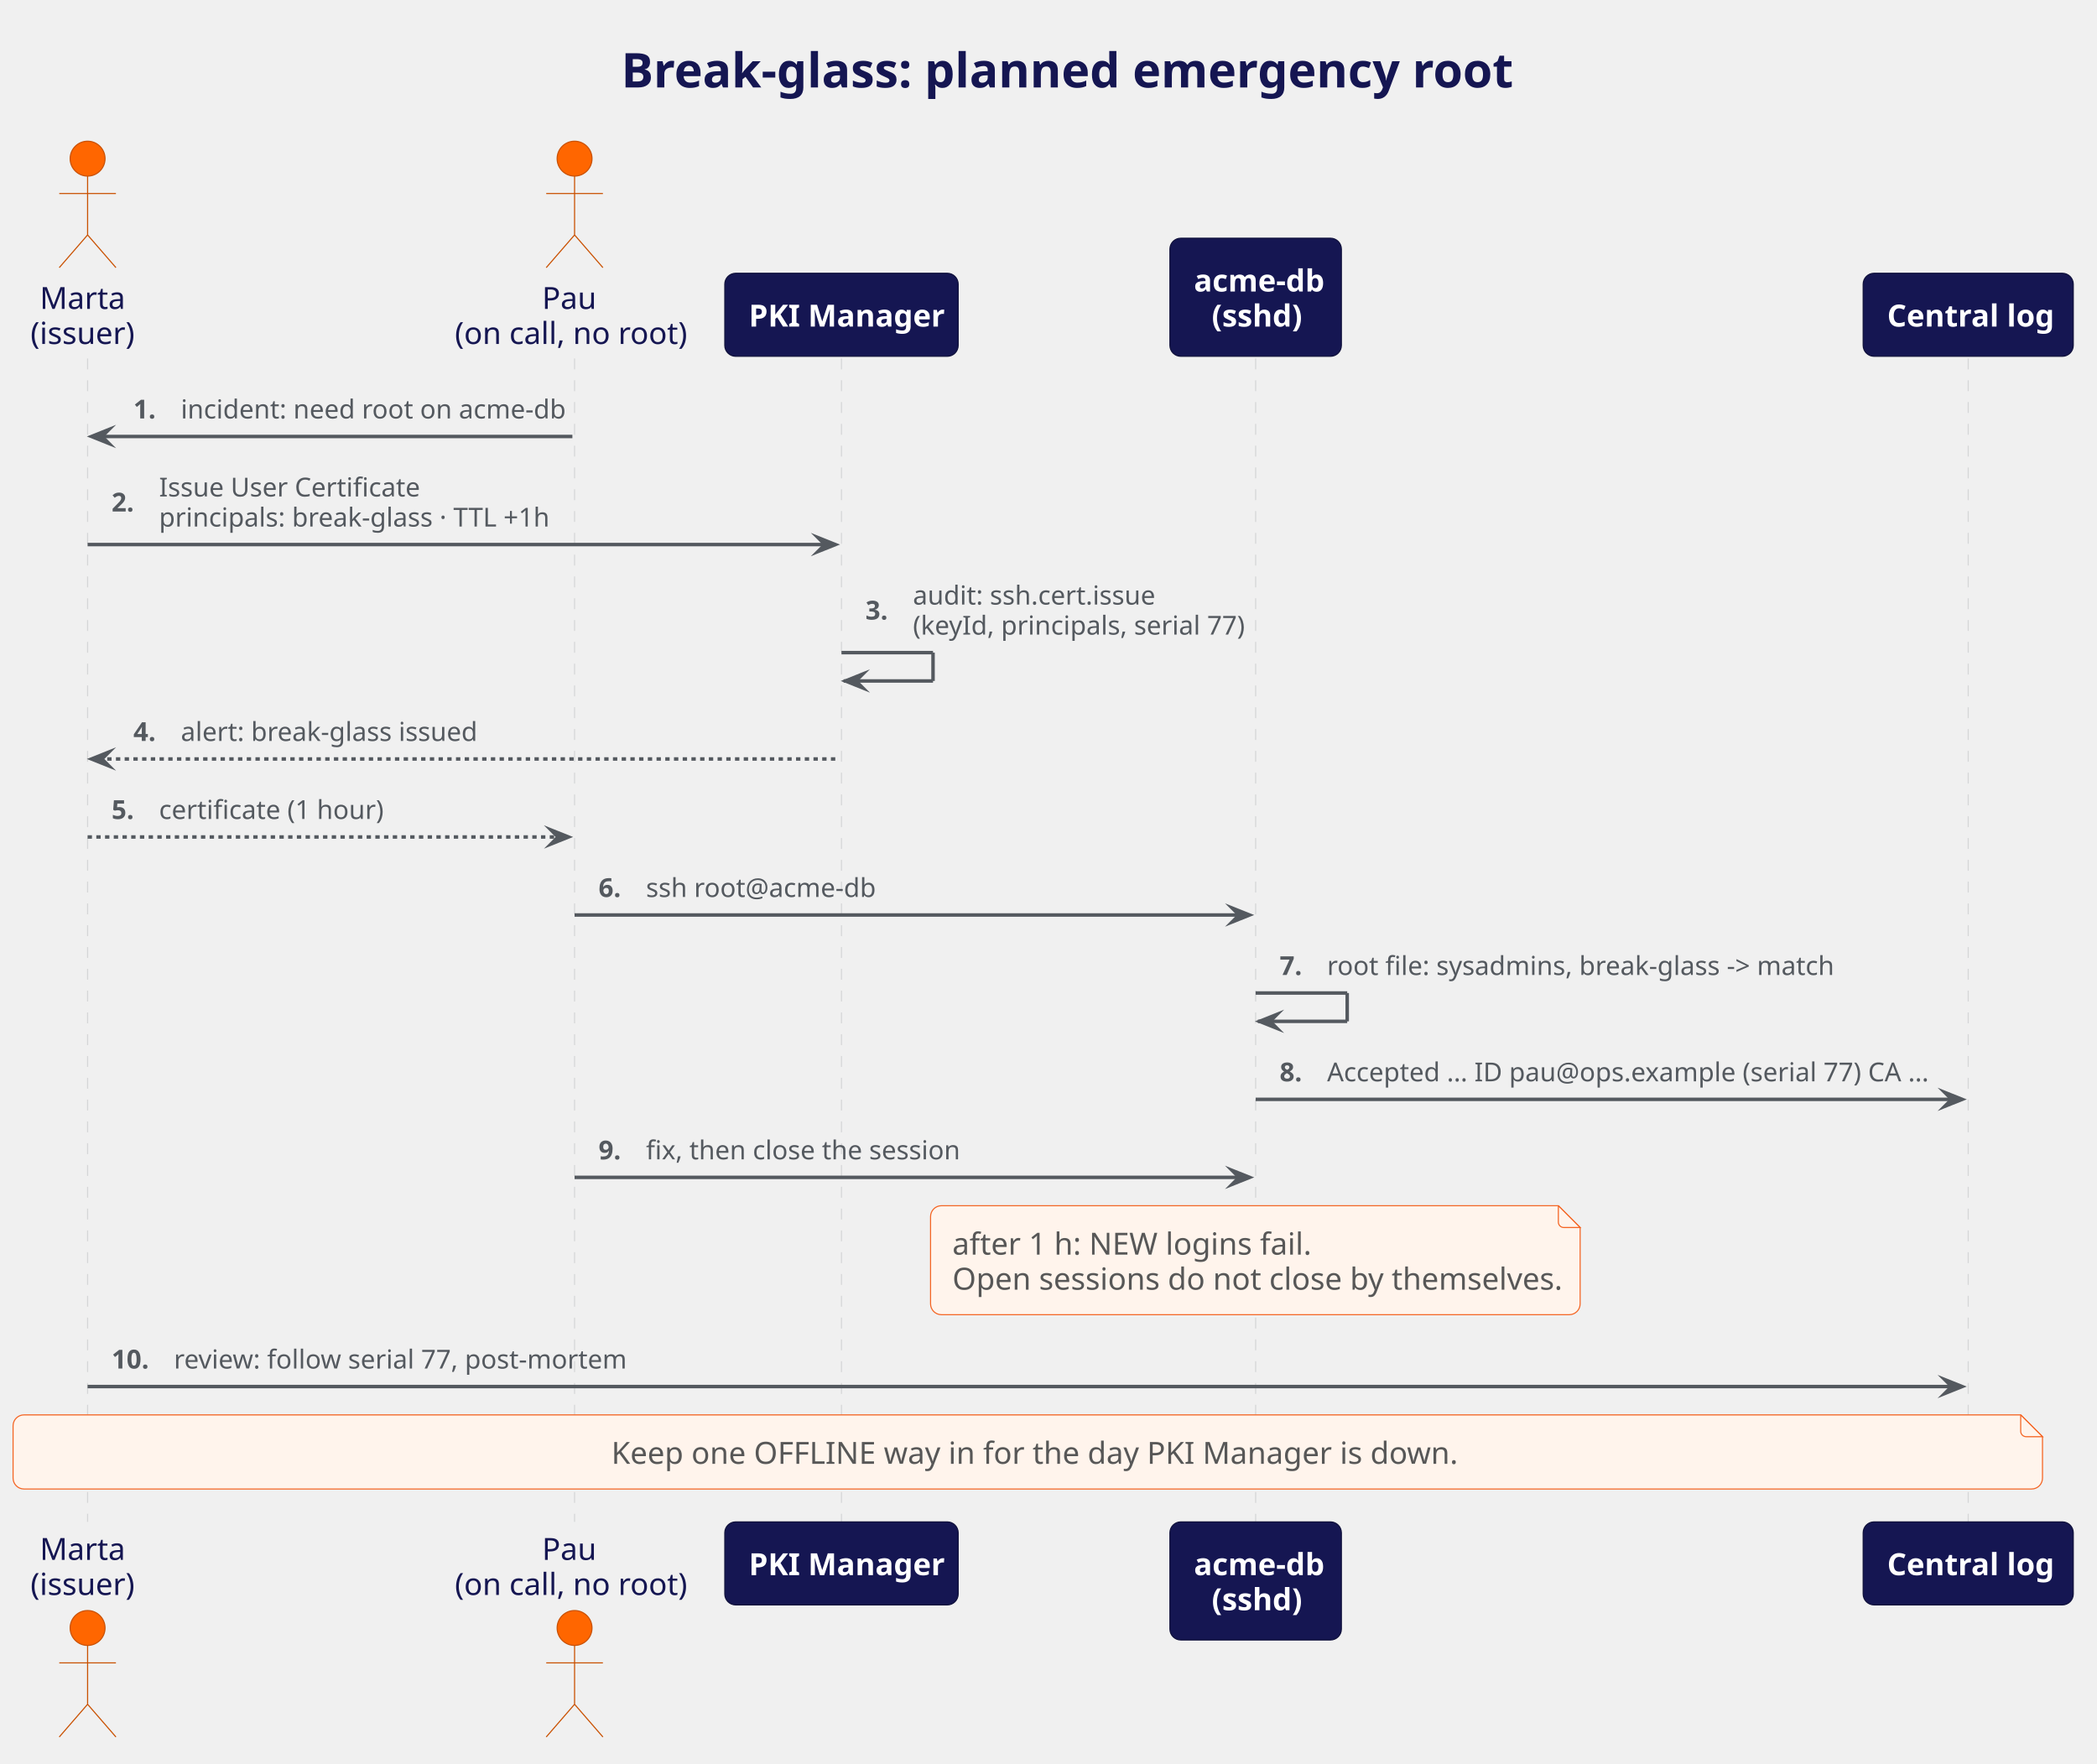
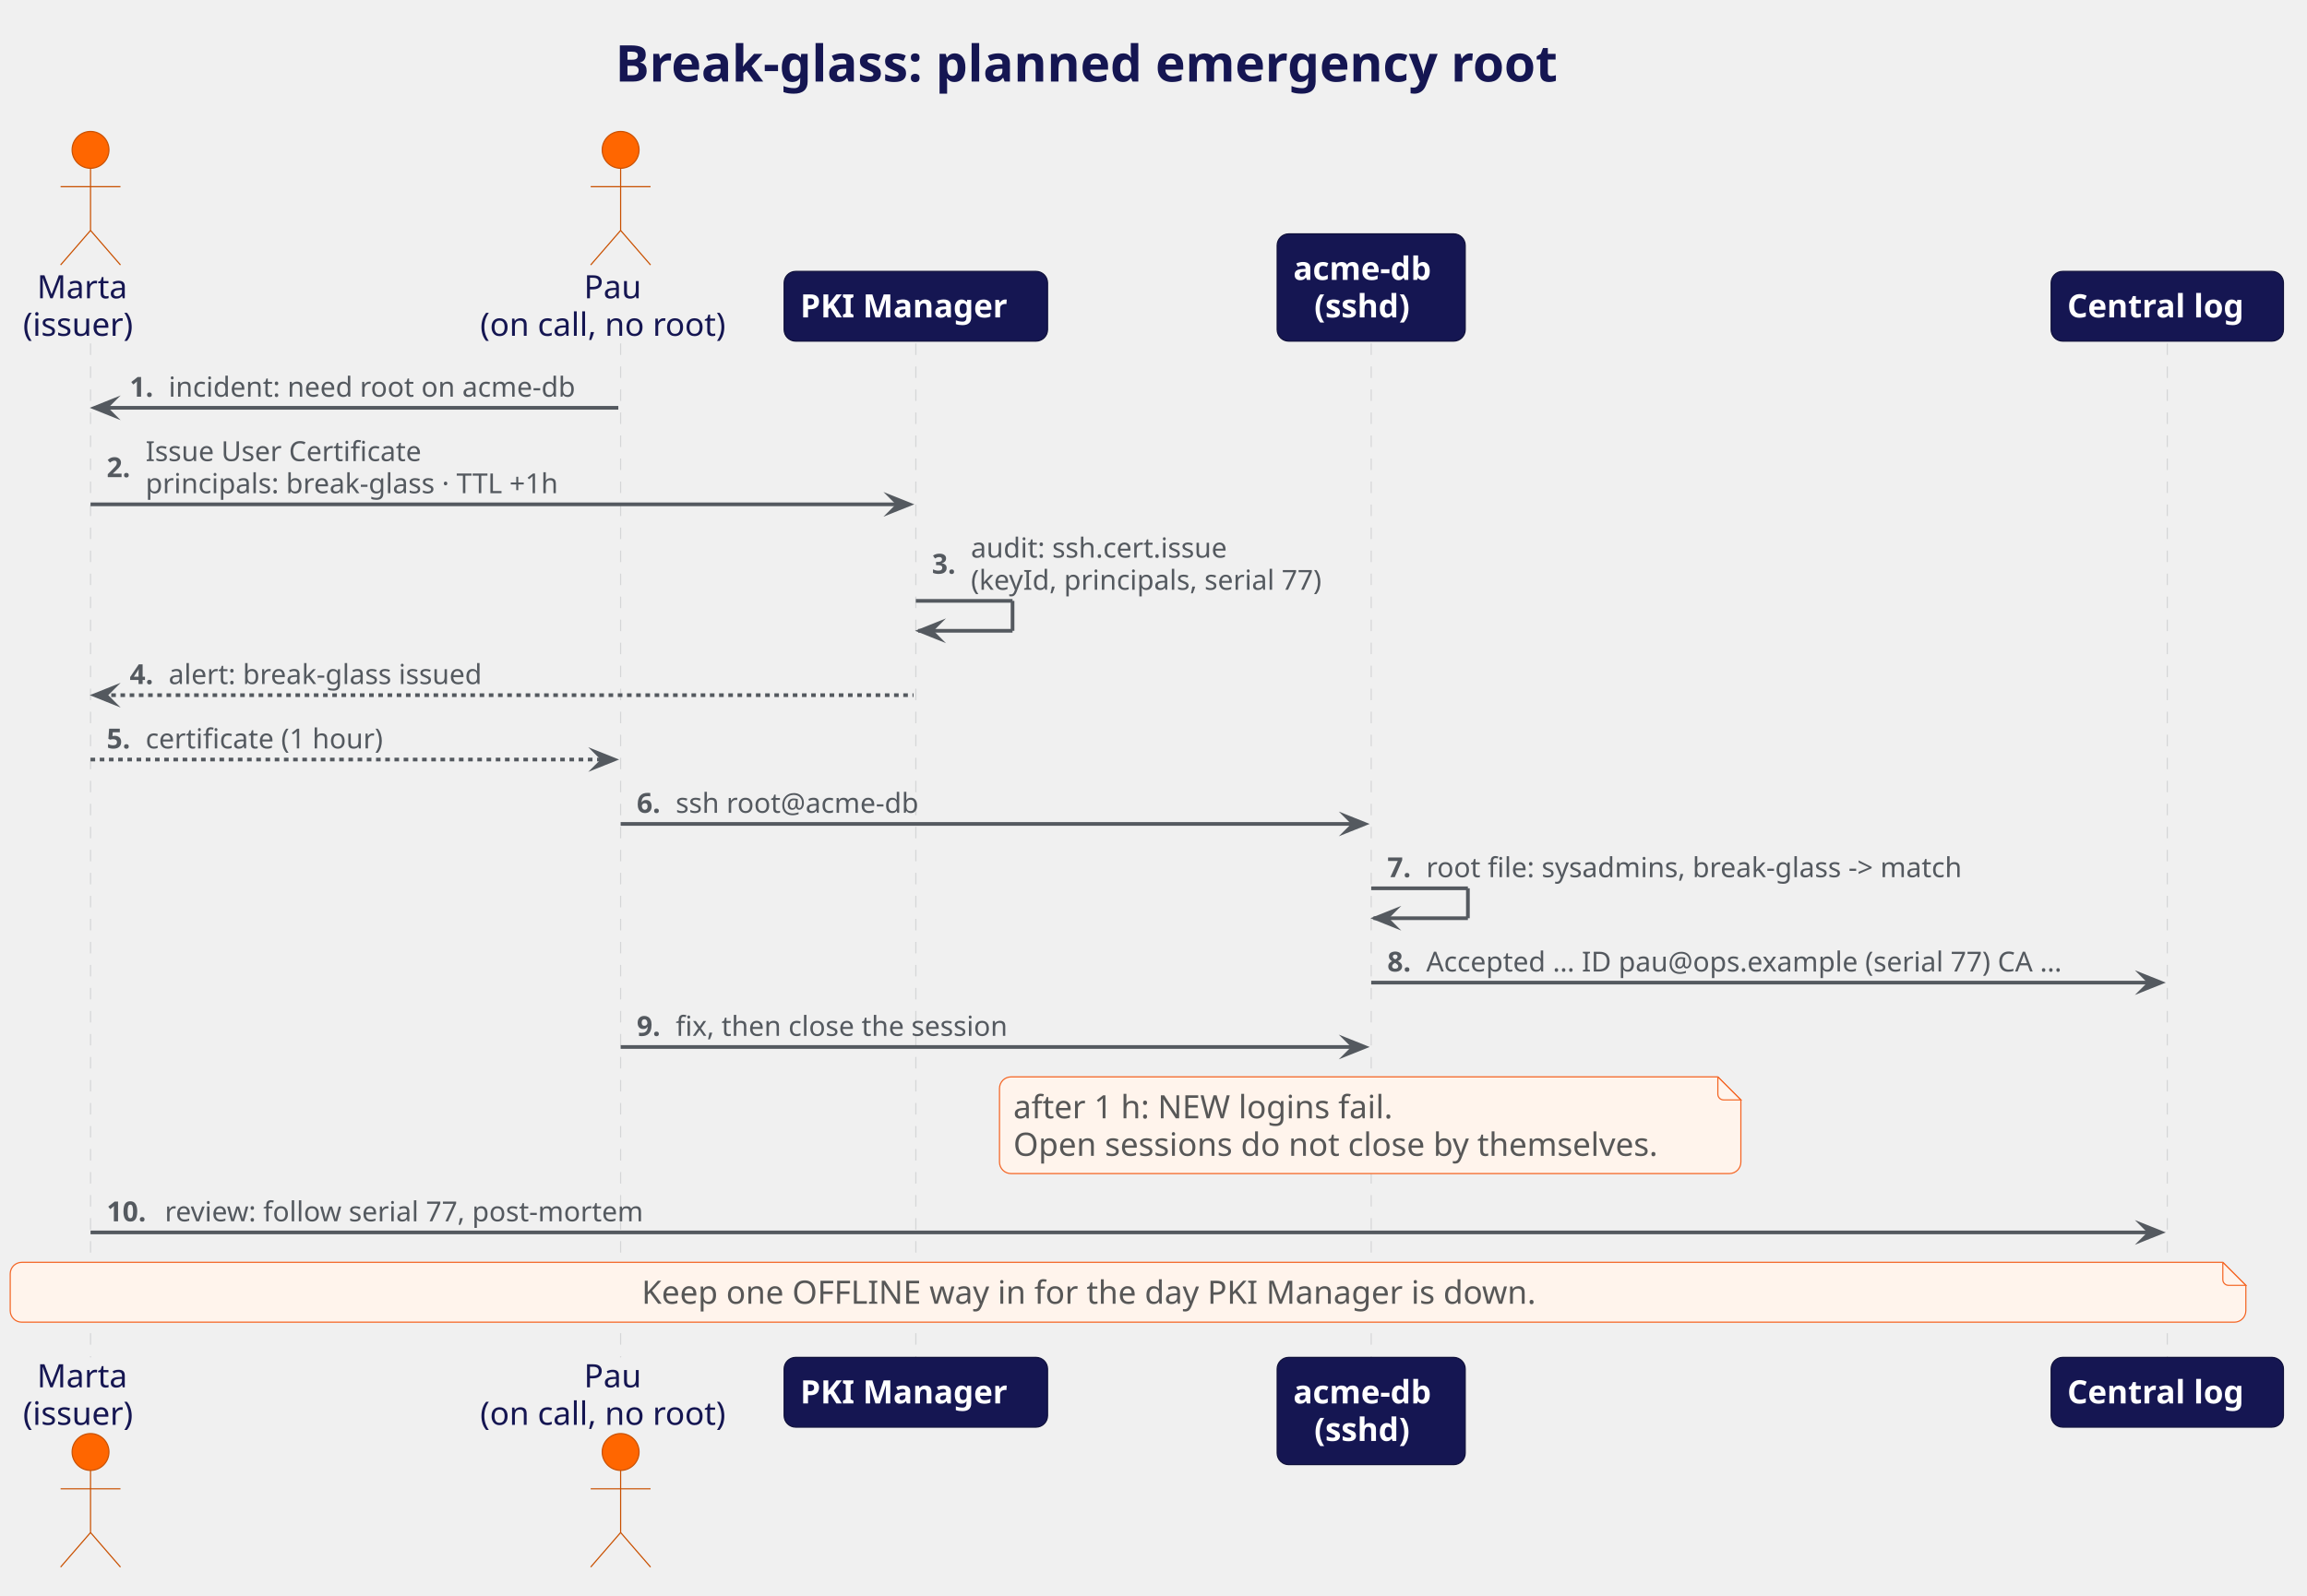
- <svg xmlns="http://www.w3.org/2000/svg" version="1.1" data-diagram-type="SEQUENCE" style="width:962px;height:809px;background:#FFFFFF;" width="962px" height="809px" viewBox="0 0 962 809" zoomAndPan="magnify" preserveAspectRatio="none" contentStyleType="text/css">
+ <svg xmlns="http://www.w3.org/2000/svg" version="1.1" data-diagram-type="SEQUENCE" style="width:1002px;height:693px;background:#FFFFFF;" width="1002px" height="693px" viewBox="0 0 1002 693" zoomAndPan="magnify" preserveAspectRatio="none" contentStyleType="text/css">
  <defs />
  <g font-family="sans-serif" lengthAdjust="spacing">
-     <g class="title" data-source-line="2">
-       <text x="284.981" y="40.12" fill="#151652" font-size="22" textLength="390.149" font-weight="700" font-family="Ubuntu">Break-glass: planned emergency root</text>
+     <g class="title" data-source-line="177">
+       <text x="267.235" y="35.421" fill="#151652" font-size="22" textLength="466.297" font-weight="700" font-family="Ubuntu">Break-glass: planned emergency root</text>
    </g>
-     <g class="participant-lifeline" data-qualified-name="issuer" data-entity-uid="part1" id="part1-lifeline" data-source-line="4">
-       <g>
-         <rect x="36.684" y="164.45" width="8" height="533.715" fill="#000" fill-opacity="0" />
-         <line x1="40.184" y1="164.45" x2="40.184" y2="698.165" style="stroke:#D5D6D7;stroke-width:0.5;stroke-dasharray:5,5;" />
-       </g>
+     <g>
+       <rect x="35.822" y="149.203" width="8" height="440.516" fill="#000" fill-opacity="0" />
+       <line x1="39.322" y1="149.203" x2="39.322" y2="589.719" style="stroke:#D5D6D7;stroke-width:0.5;stroke-dasharray:5,5;" />
    </g>
-     <g class="participant-lifeline" data-qualified-name="pau" data-entity-uid="part2" id="part2-lifeline" data-source-line="5">
-       <g>
-         <rect x="260.085" y="164.45" width="8" height="533.715" fill="#000" fill-opacity="0" />
-         <line x1="263.585" y1="164.45" x2="263.585" y2="698.165" style="stroke:#D5D6D7;stroke-width:0.5;stroke-dasharray:5,5;" />
-       </g>
+     <g>
+       <rect x="266.058" y="149.203" width="8" height="440.516" fill="#000" fill-opacity="0" />
+       <line x1="269.558" y1="149.203" x2="269.558" y2="589.719" style="stroke:#D5D6D7;stroke-width:0.5;stroke-dasharray:5,5;" />
    </g>
-     <g class="participant-lifeline" data-qualified-name="pki" data-entity-uid="part3" id="part3-lifeline" data-source-line="6">
-       <g>
-         <rect x="382.529" y="164.45" width="8" height="533.715" fill="#000" fill-opacity="0" />
-         <line x1="386.029" y1="164.45" x2="386.029" y2="698.165" style="stroke:#D5D6D7;stroke-width:0.5;stroke-dasharray:5,5;" />
-       </g>
+     <g>
+       <rect x="394.278" y="149.203" width="8" height="440.516" fill="#000" fill-opacity="0" />
+       <line x1="397.778" y1="149.203" x2="397.778" y2="589.719" style="stroke:#D5D6D7;stroke-width:0.5;stroke-dasharray:5,5;" />
    </g>
-     <g class="participant-lifeline" data-qualified-name="db" data-entity-uid="part4" id="part4-lifeline" data-source-line="7">
-       <g>
-         <rect x="572.53" y="164.45" width="8" height="533.715" fill="#000" fill-opacity="0" />
-         <line x1="576.03" y1="164.45" x2="576.03" y2="698.165" style="stroke:#D5D6D7;stroke-width:0.5;stroke-dasharray:5,5;" />
-       </g>
+     <g>
+       <rect x="592.049" y="149.203" width="8" height="440.516" fill="#000" fill-opacity="0" />
+       <line x1="595.549" y1="149.203" x2="595.549" y2="589.719" style="stroke:#D5D6D7;stroke-width:0.5;stroke-dasharray:5,5;" />
    </g>
-     <g class="participant-lifeline" data-qualified-name="log" data-entity-uid="part5" id="part5-lifeline" data-source-line="8">
-       <g>
-         <rect x="899.42" y="164.45" width="8" height="533.715" fill="#000" fill-opacity="0" />
-         <line x1="902.92" y1="164.45" x2="902.92" y2="698.165" style="stroke:#D5D6D7;stroke-width:0.5;stroke-dasharray:5,5;" />
-       </g>
+     <g>
+       <rect x="937.821" y="149.203" width="8" height="440.516" fill="#000" fill-opacity="0" />
+       <line x1="941.321" y1="149.203" x2="941.321" y2="589.719" style="stroke:#D5D6D7;stroke-width:0.5;stroke-dasharray:5,5;" />
    </g>
-     <g class="participant participant-head" data-qualified-name="issuer" data-entity-uid="part1" id="part1-head" data-source-line="4">
-       <text x="18.263" y="141.718" fill="#151652" font-size="14" textLength="37.842" font-family="Ubuntu">Marta</text>
-       <text x="14" y="157.804" fill="#151652" font-size="14" textLength="46.368" font-family="Ubuntu">(issuer)</text>
-       <ellipse cx="40.184" cy="72.778" rx="8" ry="8" fill="#F60" style="stroke:#C95000;stroke-width:0.5;" />
-       <path d="M40.184,80.778 L40.184,107.778 M27.184,88.778 L53.184,88.778 M40.184,107.778 L27.184,122.778 M40.184,107.778 L53.184,122.778" style="stroke:#C95000;stroke-width:0.5;" fill="none" />
-     </g>
-     <g class="participant participant-head" data-qualified-name="pau" data-entity-uid="part2" id="part2-head" data-source-line="5">
-       <text x="248.657" y="141.718" fill="#151652" font-size="14" textLength="23.856" font-family="Ubuntu">Pau</text>
-       <text x="208.673" y="157.804" fill="#151652" font-size="14" textLength="103.824" font-family="Ubuntu">(on call, no root)</text>
-       <ellipse cx="263.585" cy="72.778" rx="8" ry="8" fill="#F60" style="stroke:#C95000;stroke-width:0.5;" />
-       <path d="M263.585,80.778 L263.585,107.778 M250.585,88.778 L276.585,88.778 M263.585,107.778 L250.585,122.778 M263.585,107.778 L276.585,122.778" style="stroke:#C95000;stroke-width:0.5;" fill="none" />
-     </g>
-     <g class="participant participant-head" data-qualified-name="pki" data-entity-uid="part3" id="part3-head" data-source-line="6">
-       <rect x="332.497" y="125.364" width="107.064" height="38.086" fill="#151652" style="stroke:#0E0F3A;stroke-width:0.5;" rx="5" ry="5" />
-       <text x="343.497" y="149.804" fill="#FFF" font-size="14" textLength="85.064" font-weight="700" font-family="Ubuntu">PKI Manager</text>
-     </g>
-     <g class="participant participant-head" data-qualified-name="db" data-entity-uid="part4" id="part4-head" data-source-line="7">
-       <rect x="536.701" y="109.278" width="78.658" height="54.172" fill="#151652" style="stroke:#0E0F3A;stroke-width:0.5;" rx="5" ry="5" />
-       <text x="547.701" y="133.718" fill="#FFF" font-size="14" textLength="56.658" font-weight="700" font-family="Ubuntu">acme-db</text>
-       <text x="555.905" y="149.804" fill="#FFF" font-size="14" textLength="40.25" font-weight="700" font-family="Ubuntu">(sshd)</text>
-     </g>
-     <g class="participant participant-head" data-qualified-name="log" data-entity-uid="part5" id="part5-head" data-source-line="8">
-       <rect x="854.729" y="125.364" width="96.382" height="38.086" fill="#151652" style="stroke:#0E0F3A;stroke-width:0.5;" rx="5" ry="5" />
-       <text x="865.729" y="149.804" fill="#FFF" font-size="14" textLength="74.382" font-weight="700" font-family="Ubuntu">Central log</text>
-     </g>
-     <g class="participant participant-tail" data-qualified-name="issuer" data-entity-uid="part1" id="part1-tail" data-source-line="4">
-       <text x="18.263" y="715.605" fill="#151652" font-size="14" textLength="37.842" font-family="Ubuntu">Marta</text>
-       <text x="14" y="731.691" fill="#151652" font-size="14" textLength="46.368" font-family="Ubuntu">(issuer)</text>
-       <ellipse cx="40.184" cy="746.837" rx="8" ry="8" fill="#F60" style="stroke:#C95000;stroke-width:0.5;" />
-       <path d="M40.184,754.837 L40.184,781.837 M27.184,762.837 L53.184,762.837 M40.184,781.837 L27.184,796.837 M40.184,781.837 L53.184,796.837" style="stroke:#C95000;stroke-width:0.5;" fill="none" />
-     </g>
-     <g class="participant participant-tail" data-qualified-name="pau" data-entity-uid="part2" id="part2-tail" data-source-line="5">
-       <text x="248.657" y="715.605" fill="#151652" font-size="14" textLength="23.856" font-family="Ubuntu">Pau</text>
-       <text x="208.673" y="731.691" fill="#151652" font-size="14" textLength="103.824" font-family="Ubuntu">(on call, no root)</text>
-       <ellipse cx="263.585" cy="746.837" rx="8" ry="8" fill="#F60" style="stroke:#C95000;stroke-width:0.5;" />
-       <path d="M263.585,754.837 L263.585,781.837 M250.585,762.837 L276.585,762.837 M263.585,781.837 L250.585,796.837 M263.585,781.837 L276.585,796.837" style="stroke:#C95000;stroke-width:0.5;" fill="none" />
-     </g>
-     <g class="participant participant-tail" data-qualified-name="pki" data-entity-uid="part3" id="part3-tail" data-source-line="6">
-       <rect x="332.497" y="698.165" width="107.064" height="38.086" fill="#151652" style="stroke:#0E0F3A;stroke-width:0.5;" rx="5" ry="5" />
-       <text x="343.497" y="722.605" fill="#FFF" font-size="14" textLength="85.064" font-weight="700" font-family="Ubuntu">PKI Manager</text>
-     </g>
-     <g class="participant participant-tail" data-qualified-name="db" data-entity-uid="part4" id="part4-tail" data-source-line="7">
-       <rect x="536.701" y="698.165" width="78.658" height="54.172" fill="#151652" style="stroke:#0E0F3A;stroke-width:0.5;" rx="5" ry="5" />
-       <text x="547.701" y="722.605" fill="#FFF" font-size="14" textLength="56.658" font-weight="700" font-family="Ubuntu">acme-db</text>
-       <text x="555.905" y="738.691" fill="#FFF" font-size="14" textLength="40.25" font-weight="700" font-family="Ubuntu">(sshd)</text>
-     </g>
-     <g class="participant participant-tail" data-qualified-name="log" data-entity-uid="part5" id="part5-tail" data-source-line="8">
-       <rect x="854.729" y="698.165" width="96.382" height="38.086" fill="#151652" style="stroke:#0E0F3A;stroke-width:0.5;" rx="5" ry="5" />
-       <text x="865.729" y="722.605" fill="#FFF" font-size="14" textLength="74.382" font-weight="700" font-family="Ubuntu">Central log</text>
-     </g>
-     <g class="message" data-entity-1="part2" data-entity-2="part1" id="msg1" data-source-line="9">
-       <polygon points="51.184,196.238,41.184,200.238,51.184,204.238,47.184,200.238" fill="#54595F" style="stroke:#54595F;stroke-width:1;stroke-linejoin:miter;stroke-miterlimit:10;" />
-       <line x1="45.184" y1="200.238" x2="262.585" y2="200.238" style="stroke:#54595F;stroke-width:1.6;" />
-       <text x="61.184" y="191.97" fill="#54595F" font-size="12" textLength="9.768" font-weight="700" font-family="Ubuntu">1.</text>
-       <text x="82.952" y="191.97" fill="#54595F" font-size="12" textLength="169.633" font-family="Ubuntu">incident: need root on acme-db</text>
-     </g>
-     <g class="message" data-entity-1="part1" data-entity-2="part3" id="msg2" data-source-line="10">
-       <polygon points="374.029,245.814,384.029,249.814,374.029,253.814,378.029,249.814" fill="#54595F" style="stroke:#54595F;stroke-width:1;stroke-linejoin:miter;stroke-miterlimit:10;" />
-       <line x1="40.184" y1="249.814" x2="380.029" y2="249.814" style="stroke:#54595F;stroke-width:1.6;" />
-       <text x="51.184" y="234.652" fill="#54595F" font-size="12" textLength="9.768" font-weight="700" font-family="Ubuntu">2.</text>
-       <text x="72.952" y="227.758" fill="#54595F" font-size="12" textLength="115.705" font-family="Ubuntu">Issue User Certificate</text>
-       <text x="72.952" y="241.546" fill="#54595F" font-size="12" textLength="171.073" font-family="Ubuntu">principals: break-glass · TTL +1h</text>
-     </g>
-     <g class="message" data-entity-1="part3" data-entity-2="part3" id="msg3" data-source-line="11">
-       <line x1="386.029" y1="299.39" x2="428.029" y2="299.39" style="stroke:#54595F;stroke-width:1.6;" />
-       <line x1="428.029" y1="299.39" x2="428.029" y2="312.39" style="stroke:#54595F;stroke-width:1.6;" />
-       <line x1="387.029" y1="312.39" x2="428.029" y2="312.39" style="stroke:#54595F;stroke-width:1.6;" />
-       <polygon points="397.029,308.39,387.029,312.39,397.029,316.39,393.029,312.39" fill="#54595F" style="stroke:#54595F;stroke-width:1;stroke-linejoin:miter;stroke-miterlimit:10;" />
-       <text x="397.029" y="284.228" fill="#54595F" font-size="12" textLength="9.768" font-weight="700" font-family="Ubuntu">3.</text>
-       <text x="418.797" y="277.334" fill="#54595F" font-size="12" textLength="106.345" font-family="Ubuntu">audit: ssh.cert.issue</text>
-       <text x="418.797" y="291.122" fill="#54595F" font-size="12" textLength="146.233" font-family="Ubuntu">(keyId, principals, serial 77)</text>
-     </g>
-     <g class="message" data-entity-1="part3" data-entity-2="part1" id="msg4" data-source-line="12">
-       <polygon points="51.184,344.179,41.184,348.179,51.184,352.179,47.184,348.179" fill="#54595F" style="stroke:#54595F;stroke-width:1;stroke-linejoin:miter;stroke-miterlimit:10;" />
-       <line x1="45.184" y1="348.179" x2="385.029" y2="348.179" style="stroke:#54595F;stroke-width:1.6;stroke-dasharray:2,2;" />
-       <text x="61.184" y="339.911" fill="#54595F" font-size="12" textLength="9.768" font-weight="700" font-family="Ubuntu">4.</text>
-       <text x="82.952" y="339.911" fill="#54595F" font-size="12" textLength="130.309" font-family="Ubuntu">alert: break-glass issued</text>
-     </g>
-     <g class="message" data-entity-1="part1" data-entity-2="part2" id="msg5" data-source-line="13">
-       <polygon points="251.585,379.967,261.585,383.967,251.585,387.967,255.585,383.967" fill="#54595F" style="stroke:#54595F;stroke-width:1;stroke-linejoin:miter;stroke-miterlimit:10;" />
-       <line x1="40.184" y1="383.967" x2="257.585" y2="383.967" style="stroke:#54595F;stroke-width:1.6;stroke-dasharray:2,2;" />
-       <text x="51.184" y="375.699" fill="#54595F" font-size="12" textLength="9.768" font-weight="700" font-family="Ubuntu">5.</text>
-       <text x="72.952" y="375.699" fill="#54595F" font-size="12" textLength="101.365" font-family="Ubuntu">certificate (1 hour)</text>
-     </g>
-     <g class="message" data-entity-1="part2" data-entity-2="part4" id="msg6" data-source-line="14">
-       <polygon points="564.03,415.755,574.03,419.755,564.03,423.755,568.03,419.755" fill="#54595F" style="stroke:#54595F;stroke-width:1;stroke-linejoin:miter;stroke-miterlimit:10;" />
-       <line x1="263.585" y1="419.755" x2="570.03" y2="419.755" style="stroke:#54595F;stroke-width:1.6;" />
-       <text x="274.585" y="411.487" fill="#54595F" font-size="12" textLength="9.768" font-weight="700" font-family="Ubuntu">6.</text>
-       <text x="296.353" y="411.487" fill="#54595F" font-size="12" textLength="101.953" font-family="Ubuntu">ssh root@acme-db</text>
-     </g>
-     <g class="message" data-entity-1="part4" data-entity-2="part4" id="msg7" data-source-line="15">
-       <line x1="576.03" y1="455.543" x2="618.03" y2="455.543" style="stroke:#54595F;stroke-width:1.6;" />
-       <line x1="618.03" y1="455.543" x2="618.03" y2="468.543" style="stroke:#54595F;stroke-width:1.6;" />
-       <line x1="577.03" y1="468.543" x2="618.03" y2="468.543" style="stroke:#54595F;stroke-width:1.6;" />
-       <polygon points="587.03,464.543,577.03,468.543,587.03,472.543,583.03,468.543" fill="#54595F" style="stroke:#54595F;stroke-width:1;stroke-linejoin:miter;stroke-miterlimit:10;" />
-       <text x="587.03" y="447.275" fill="#54595F" font-size="12" textLength="9.768" font-weight="700" font-family="Ubuntu">7.</text>
-       <text x="608.798" y="447.275" fill="#54595F" font-size="12" textLength="222.554" font-family="Ubuntu">root file: sysadmins, break-glass -&gt; match</text>
-     </g>
-     <g class="message" data-entity-1="part4" data-entity-2="part5" id="msg8" data-source-line="16">
-       <polygon points="890.92,500.331,900.92,504.331,890.92,508.331,894.92,504.331" fill="#54595F" style="stroke:#54595F;stroke-width:1;stroke-linejoin:miter;stroke-miterlimit:10;" />
-       <line x1="576.03" y1="504.331" x2="896.92" y2="504.331" style="stroke:#54595F;stroke-width:1.6;" />
-       <text x="587.03" y="496.063" fill="#54595F" font-size="12" textLength="9.768" font-weight="700" font-family="Ubuntu">8.</text>
-       <text x="608.798" y="496.063" fill="#54595F" font-size="12" textLength="273.122" font-family="Ubuntu">Accepted … ID pau@ops.example (serial 77) CA …</text>
-     </g>
-     <g class="message" data-entity-1="part2" data-entity-2="part4" id="msg9" data-source-line="17">
-       <polygon points="564.03,536.119,574.03,540.119,564.03,544.119,568.03,540.119" fill="#54595F" style="stroke:#54595F;stroke-width:1;stroke-linejoin:miter;stroke-miterlimit:10;" />
-       <line x1="263.585" y1="540.119" x2="570.03" y2="540.119" style="stroke:#54595F;stroke-width:1.6;" />
-       <text x="274.585" y="531.851" fill="#54595F" font-size="12" textLength="9.768" font-weight="700" font-family="Ubuntu">9.</text>
-       <text x="296.353" y="531.851" fill="#54595F" font-size="12" textLength="139.261" font-family="Ubuntu">fix, then close the session</text>
-     </g>
-     <path d="M426.892,558.119 L426.892,598.119 A5,5 0 0 0 431.892,603.119 L719.892,603.119 A5,5 0 0 0 724.892,598.119 L724.892,563.119 L714.892,553.119 L431.892,553.119 A5,5 0 0 0 426.892,558.119" style="stroke:#F46524;stroke-width:0.5;" fill="#FFF4EC" />
-     <path d="M714.892,553.119 L714.892,560.619 A2.5,2.5 0 0 0 717.392,563.119 L724.892,563.119 L714.892,553.119" style="stroke:#F46524;stroke-width:0.5;" fill="#FFF4EC" />
-     <text x="436.892" y="575.559" fill="#575757" font-size="14" textLength="159.781" font-family="Ubuntu">after 1 h: NEW logins fail.</text>
-     <text x="436.892" y="591.645" fill="#575757" font-size="14" textLength="269.275" font-family="Ubuntu">Open sessions do not close by themselves.</text>
-     <g class="message" data-entity-1="part1" data-entity-2="part5" id="msg10" data-source-line="19">
-       <polygon points="890.92,632.079,900.92,636.079,890.92,640.079,894.92,636.079" fill="#54595F" style="stroke:#54595F;stroke-width:1;stroke-linejoin:miter;stroke-miterlimit:10;" />
-       <line x1="40.184" y1="636.079" x2="896.92" y2="636.079" style="stroke:#54595F;stroke-width:1.6;" />
-       <text x="51.184" y="627.811" fill="#54595F" font-size="12" textLength="16.584" font-weight="700" font-family="Ubuntu">10.</text>
-       <text x="79.768" y="627.811" fill="#54595F" font-size="12" textLength="202.717" font-family="Ubuntu">review: follow serial 77, post-mortem</text>
-     </g>
-     <path d="M5.997,654.079 L5.997,678.079 A5,5 0 0 0 10.997,683.079 L931.997,683.079 A5,5 0 0 0 936.997,678.079 L936.997,659.079 L926.997,649.079 L10.997,649.079 A5,5 0 0 0 5.997,654.079" style="stroke:#F46524;stroke-width:0.5;" fill="#FFF4EC" />
-     <path d="M926.997,649.079 L926.997,656.579 A2.5,2.5 0 0 0 929.497,659.079 L936.997,659.079 L926.997,649.079" style="stroke:#F46524;stroke-width:0.5;" fill="#FFF4EC" />
-     <text x="280.454" y="671.519" fill="#575757" font-size="14" textLength="373.197" font-family="Ubuntu">Keep one OFFLINE way in for the day PKI Manager is down.</text>
+     <text x="16.081" y="129.604" fill="#151652" font-size="14" textLength="40.482" font-family="Ubuntu">Marta</text>
+     <text x="10" y="145.901" fill="#151652" font-size="14" textLength="52.644" font-family="Ubuntu">(issuer)</text>
+     <ellipse cx="39.322" cy="65.109" rx="8" ry="8" fill="#F60" style="stroke:#C95000;stroke-width:0.5;" />
+     <path d="M39.322,73.109 L39.322,100.109 M26.322,81.109 L52.322,81.109 M39.322,100.109 L26.322,115.109 M39.322,100.109 L52.322,115.109" style="stroke:#C95000;stroke-width:0.5;" fill="none" />
+     <text x="253.611" y="129.604" fill="#151652" font-size="14" textLength="25.895" font-family="Ubuntu">Pau</text>
+     <text x="208.542" y="145.901" fill="#151652" font-size="14" textLength="116.033" font-family="Ubuntu">(on call, no root)</text>
+     <ellipse cx="269.558" cy="65.109" rx="8" ry="8" fill="#F60" style="stroke:#C95000;stroke-width:0.5;" />
+     <path d="M269.558,73.109 L269.558,100.109 M256.558,81.109 L282.558,81.109 M269.558,100.109 L256.558,115.109 M269.558,100.109 L282.558,115.109" style="stroke:#C95000;stroke-width:0.5;" fill="none" />
+     <rect x="340.575" y="117.906" width="114.406" height="30.297" fill="#151652" style="stroke:#0E0F3A;stroke-width:0.5;" rx="5" ry="5" />
+     <text x="347.575" y="137.901" fill="#FFF" font-size="14" textLength="100.406" font-weight="700" font-family="Ubuntu">PKI Manager</text>
+     <rect x="554.708" y="101.609" width="81.683" height="46.594" fill="#151652" style="stroke:#0E0F3A;stroke-width:0.5;" rx="5" ry="5" />
+     <text x="561.708" y="121.604" fill="#FFF" font-size="14" textLength="67.683" font-weight="700" font-family="Ubuntu">acme-db</text>
+     <text x="570.824" y="137.901" fill="#FFF" font-size="14" textLength="49.451" font-weight="700" font-family="Ubuntu">(sshd)</text>
+     <rect x="890.875" y="117.906" width="100.892" height="30.297" fill="#151652" style="stroke:#0E0F3A;stroke-width:0.5;" rx="5" ry="5" />
+     <text x="897.875" y="137.901" fill="#FFF" font-size="14" textLength="86.892" font-weight="700" font-family="Ubuntu">Central log</text>
+     <text x="16.081" y="602.714" fill="#151652" font-size="14" textLength="40.482" font-family="Ubuntu">Marta</text>
+     <text x="10" y="619.011" fill="#151652" font-size="14" textLength="52.644" font-family="Ubuntu">(issuer)</text>
+     <ellipse cx="39.322" cy="630.813" rx="8" ry="8" fill="#F60" style="stroke:#C95000;stroke-width:0.5;" />
+     <path d="M39.322,638.813 L39.322,665.813 M26.322,646.813 L52.322,646.813 M39.322,665.813 L26.322,680.813 M39.322,665.813 L52.322,680.813" style="stroke:#C95000;stroke-width:0.5;" fill="none" />
+     <text x="253.611" y="602.714" fill="#151652" font-size="14" textLength="25.895" font-family="Ubuntu">Pau</text>
+     <text x="208.542" y="619.011" fill="#151652" font-size="14" textLength="116.033" font-family="Ubuntu">(on call, no root)</text>
+     <ellipse cx="269.558" cy="630.813" rx="8" ry="8" fill="#F60" style="stroke:#C95000;stroke-width:0.5;" />
+     <path d="M269.558,638.813 L269.558,665.813 M256.558,646.813 L282.558,646.813 M269.558,665.813 L256.558,680.813 M269.558,665.813 L282.558,680.813" style="stroke:#C95000;stroke-width:0.5;" fill="none" />
+     <rect x="340.575" y="589.719" width="114.406" height="30.297" fill="#151652" style="stroke:#0E0F3A;stroke-width:0.5;" rx="5" ry="5" />
+     <text x="347.575" y="609.714" fill="#FFF" font-size="14" textLength="100.406" font-weight="700" font-family="Ubuntu">PKI Manager</text>
+     <rect x="554.708" y="589.719" width="81.683" height="46.594" fill="#151652" style="stroke:#0E0F3A;stroke-width:0.5;" rx="5" ry="5" />
+     <text x="561.708" y="609.714" fill="#FFF" font-size="14" textLength="67.683" font-weight="700" font-family="Ubuntu">acme-db</text>
+     <text x="570.824" y="626.011" fill="#FFF" font-size="14" textLength="49.451" font-weight="700" font-family="Ubuntu">(sshd)</text>
+     <rect x="890.875" y="589.719" width="100.892" height="30.297" fill="#151652" style="stroke:#0E0F3A;stroke-width:0.5;" rx="5" ry="5" />
+     <text x="897.875" y="609.714" fill="#FFF" font-size="14" textLength="86.892" font-weight="700" font-family="Ubuntu">Central log</text>
+     <polygon points="50.322,173.172,40.322,177.172,50.322,181.172,46.322,177.172" fill="#54595F" style="stroke:#54595F;stroke-width:1;stroke-linejoin:miter;stroke-miterlimit:10;" />
+     <line x1="44.322" y1="177.172" x2="268.558" y2="177.172" style="stroke:#54595F;stroke-width:1.6;" />
+     <text x="56.322" y="172.342" fill="#54595F" font-size="12" textLength="12.908" font-weight="700" font-family="Ubuntu">1.</text>
+     <text x="73.23" y="172.342" fill="#54595F" font-size="12" textLength="189.328" font-family="Ubuntu">incident: need root on acme-db</text>
+     <polygon points="385.778,215.109,395.778,219.109,385.778,223.109,389.778,219.109" fill="#54595F" style="stroke:#54595F;stroke-width:1;stroke-linejoin:miter;stroke-miterlimit:10;" />
+     <line x1="39.322" y1="219.109" x2="391.778" y2="219.109" style="stroke:#54595F;stroke-width:1.6;" />
+     <text x="46.322" y="207.295" fill="#54595F" font-size="12" textLength="12.908" font-weight="700" font-family="Ubuntu">2.</text>
+     <text x="63.23" y="200.311" fill="#54595F" font-size="12" textLength="128.344" font-family="Ubuntu">Issue User Certificate</text>
+     <text x="63.23" y="214.279" fill="#54595F" font-size="12" textLength="197.109" font-family="Ubuntu">principals: break-glass · TTL +1h</text>
+     <line x1="397.778" y1="261.047" x2="439.778" y2="261.047" style="stroke:#54595F;stroke-width:1.6;" />
+     <line x1="439.778" y1="261.047" x2="439.778" y2="274.047" style="stroke:#54595F;stroke-width:1.6;" />
+     <line x1="398.778" y1="274.047" x2="439.778" y2="274.047" style="stroke:#54595F;stroke-width:1.6;" />
+     <polygon points="408.778,270.047,398.778,274.047,408.778,278.047,404.778,274.047" fill="#54595F" style="stroke:#54595F;stroke-width:1;stroke-linejoin:miter;stroke-miterlimit:10;" />
+     <text x="404.778" y="249.232" fill="#54595F" font-size="12" textLength="12.908" font-weight="700" font-family="Ubuntu">3.</text>
+     <text x="421.686" y="242.248" fill="#54595F" font-size="12" textLength="120.656" font-family="Ubuntu">audit: ssh.cert.issue</text>
+     <text x="421.686" y="256.217" fill="#54595F" font-size="12" textLength="166.863" font-family="Ubuntu">(keyId, principals, serial 77)</text>
+     <polygon points="50.322,298.016,40.322,302.016,50.322,306.016,46.322,302.016" fill="#54595F" style="stroke:#54595F;stroke-width:1;stroke-linejoin:miter;stroke-miterlimit:10;" />
+     <line x1="44.322" y1="302.016" x2="396.778" y2="302.016" style="stroke:#54595F;stroke-width:1.6;stroke-dasharray:2,2;" />
+     <text x="56.322" y="297.186" fill="#54595F" font-size="12" textLength="12.908" font-weight="700" font-family="Ubuntu">4.</text>
+     <text x="73.23" y="297.186" fill="#54595F" font-size="12" textLength="147.199" font-family="Ubuntu">alert: break-glass issued</text>
+     <polygon points="257.558,325.984,267.558,329.984,257.558,333.984,261.558,329.984" fill="#54595F" style="stroke:#54595F;stroke-width:1;stroke-linejoin:miter;stroke-miterlimit:10;" />
+     <line x1="39.322" y1="329.984" x2="263.558" y2="329.984" style="stroke:#54595F;stroke-width:1.6;stroke-dasharray:2,2;" />
+     <text x="46.322" y="325.154" fill="#54595F" font-size="12" textLength="12.908" font-weight="700" font-family="Ubuntu">5.</text>
+     <text x="63.23" y="325.154" fill="#54595F" font-size="12" textLength="112.664" font-family="Ubuntu">certificate (1 hour)</text>
+     <polygon points="583.549,353.953,593.549,357.953,583.549,361.953,587.549,357.953" fill="#54595F" style="stroke:#54595F;stroke-width:1;stroke-linejoin:miter;stroke-miterlimit:10;" />
+     <line x1="269.558" y1="357.953" x2="589.549" y2="357.953" style="stroke:#54595F;stroke-width:1.6;" />
+     <text x="276.558" y="353.123" fill="#54595F" font-size="12" textLength="12.908" font-weight="700" font-family="Ubuntu">6.</text>
+     <text x="293.466" y="353.123" fill="#54595F" font-size="12" textLength="112.834" font-family="Ubuntu">ssh root@acme-db</text>
+     <line x1="595.549" y1="385.922" x2="637.549" y2="385.922" style="stroke:#54595F;stroke-width:1.6;" />
+     <line x1="637.549" y1="385.922" x2="637.549" y2="398.922" style="stroke:#54595F;stroke-width:1.6;" />
+     <line x1="596.549" y1="398.922" x2="637.549" y2="398.922" style="stroke:#54595F;stroke-width:1.6;" />
+     <polygon points="606.549,394.922,596.549,398.922,606.549,402.922,602.549,398.922" fill="#54595F" style="stroke:#54595F;stroke-width:1;stroke-linejoin:miter;stroke-miterlimit:10;" />
+     <text x="602.549" y="381.092" fill="#54595F" font-size="12" textLength="12.908" font-weight="700" font-family="Ubuntu">7.</text>
+     <text x="619.458" y="381.092" fill="#54595F" font-size="12" textLength="254.695" font-family="Ubuntu">root file: sysadmins, break-glass -&gt; match</text>
+     <polygon points="929.321,422.891,939.321,426.891,929.321,430.891,933.321,426.891" fill="#54595F" style="stroke:#54595F;stroke-width:1;stroke-linejoin:miter;stroke-miterlimit:10;" />
+     <line x1="595.549" y1="426.891" x2="935.321" y2="426.891" style="stroke:#54595F;stroke-width:1.6;" />
+     <text x="602.549" y="422.061" fill="#54595F" font-size="12" textLength="12.908" font-weight="700" font-family="Ubuntu">8.</text>
+     <text x="619.458" y="422.061" fill="#54595F" font-size="12" textLength="304.863" font-family="Ubuntu">Accepted … ID pau@ops.example (serial 77) CA …</text>
+     <polygon points="583.549,450.859,593.549,454.859,583.549,458.859,587.549,454.859" fill="#54595F" style="stroke:#54595F;stroke-width:1;stroke-linejoin:miter;stroke-miterlimit:10;" />
+     <line x1="269.558" y1="454.859" x2="589.549" y2="454.859" style="stroke:#54595F;stroke-width:1.6;" />
+     <text x="276.558" y="450.029" fill="#54595F" font-size="12" textLength="12.908" font-weight="700" font-family="Ubuntu">9.</text>
+     <text x="293.466" y="450.029" fill="#54595F" font-size="12" textLength="156.053" font-family="Ubuntu">fix, then close the session</text>
+     <path d="M434.112,472.859 L434.112,504.859 A5,5 0 0 0 439.112,509.859 L751.112,509.859 A5,5 0 0 0 756.112,504.859 L756.112,477.859 L746.112,467.859 L439.112,467.859 A5,5 0 0 0 434.112,472.859" style="stroke:#F46524;stroke-width:0.5;" fill="#FFF4EC" />
+     <path d="M746.112,467.859 L746.112,475.359 A2.5,2.5 0 0 0 748.612,477.859 L756.112,477.859 L746.112,467.859" style="stroke:#F46524;stroke-width:0.5;" fill="#FFF4EC" />
+     <text x="440.112" y="485.854" fill="#575757" font-size="14" textLength="178.411" font-family="Ubuntu">after 1 h: NEW logins fail.</text>
+     <text x="440.112" y="502.151" fill="#575757" font-size="14" textLength="301.875" font-family="Ubuntu">Open sessions do not close by themselves.</text>
+     <polygon points="929.321,531.422,939.321,535.422,929.321,539.422,933.321,535.422" fill="#54595F" style="stroke:#54595F;stroke-width:1;stroke-linejoin:miter;stroke-miterlimit:10;" />
+     <line x1="39.322" y1="535.422" x2="935.321" y2="535.422" style="stroke:#54595F;stroke-width:1.6;" />
+     <text x="46.322" y="530.592" fill="#54595F" font-size="12" textLength="21.258" font-weight="700" font-family="Ubuntu">10.</text>
+     <text x="71.58" y="530.592" fill="#54595F" font-size="12" textLength="224.303" font-family="Ubuntu">review: follow serial 77, post-mortem</text>
+     <path d="M4.438,553.422 L4.438,569.422 A5,5 0 0 0 9.438,574.422 L970.438,574.422 A5,5 0 0 0 975.438,569.422 L975.438,558.422 L965.438,548.422 L9.438,548.422 A5,5 0 0 0 4.438,553.422" style="stroke:#F46524;stroke-width:0.5;" fill="#FFF4EC" />
+     <path d="M965.438,548.422 L965.438,555.922 A2.5,2.5 0 0 0 967.938,558.422 L975.438,558.422 L965.438,548.422" style="stroke:#F46524;stroke-width:0.5;" fill="#FFF4EC" />
+     <text x="278.696" y="566.417" fill="#575757" font-size="14" textLength="414.251" font-family="Ubuntu">Keep one OFFLINE way in for the day PKI Manager is down.</text>
  </g>
</svg>
